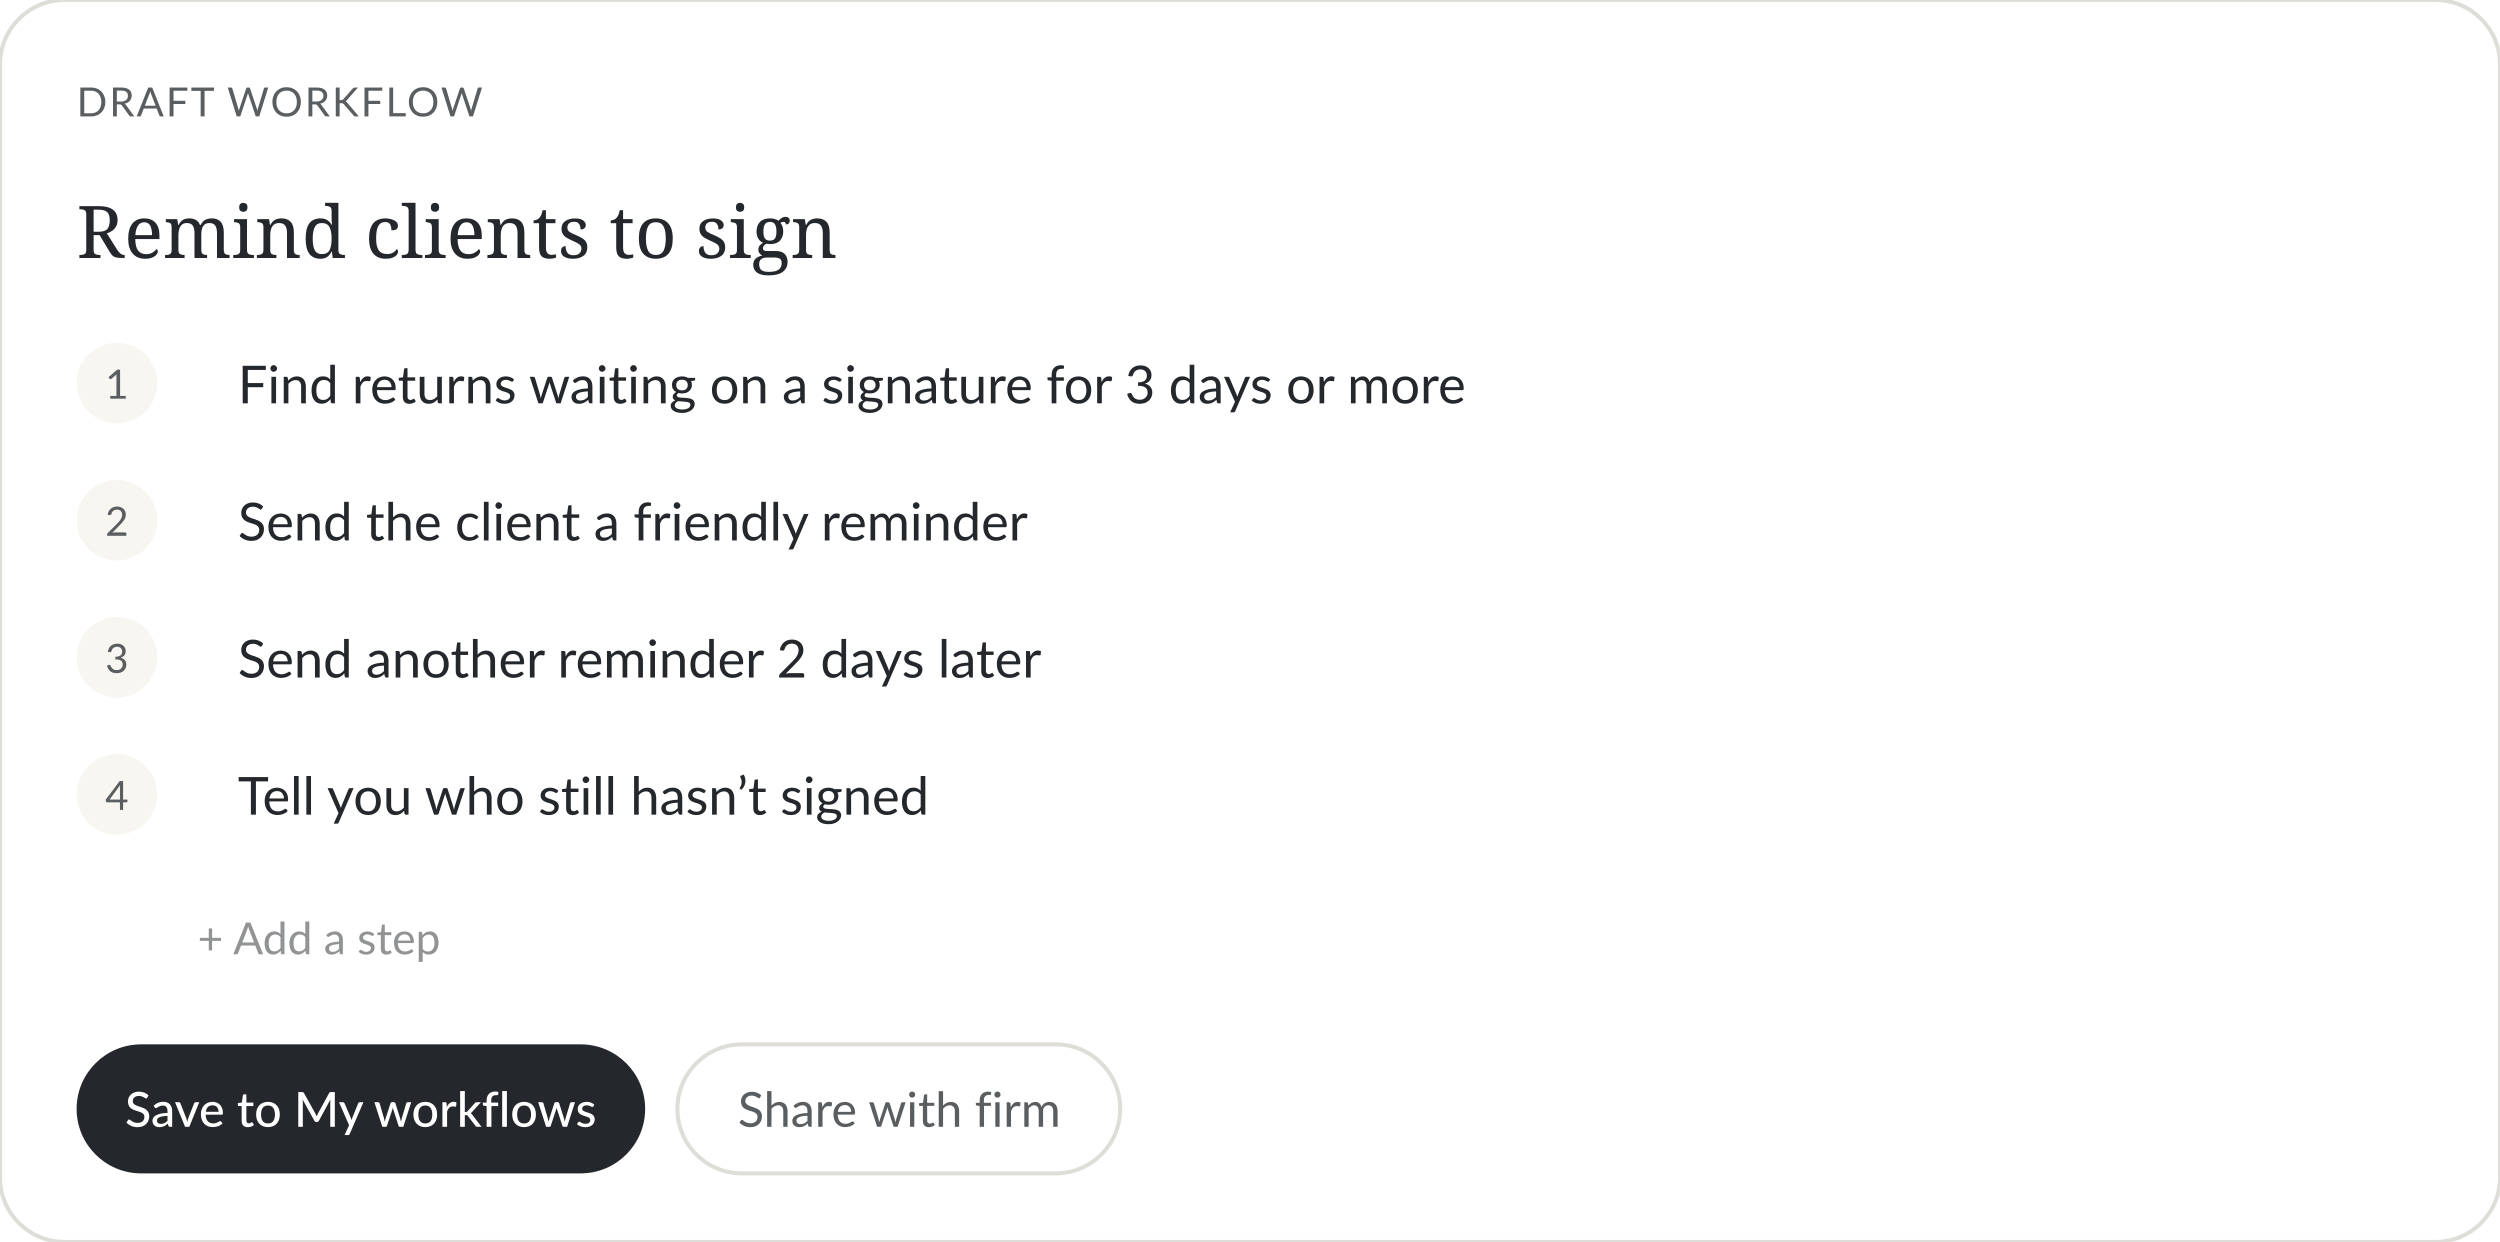
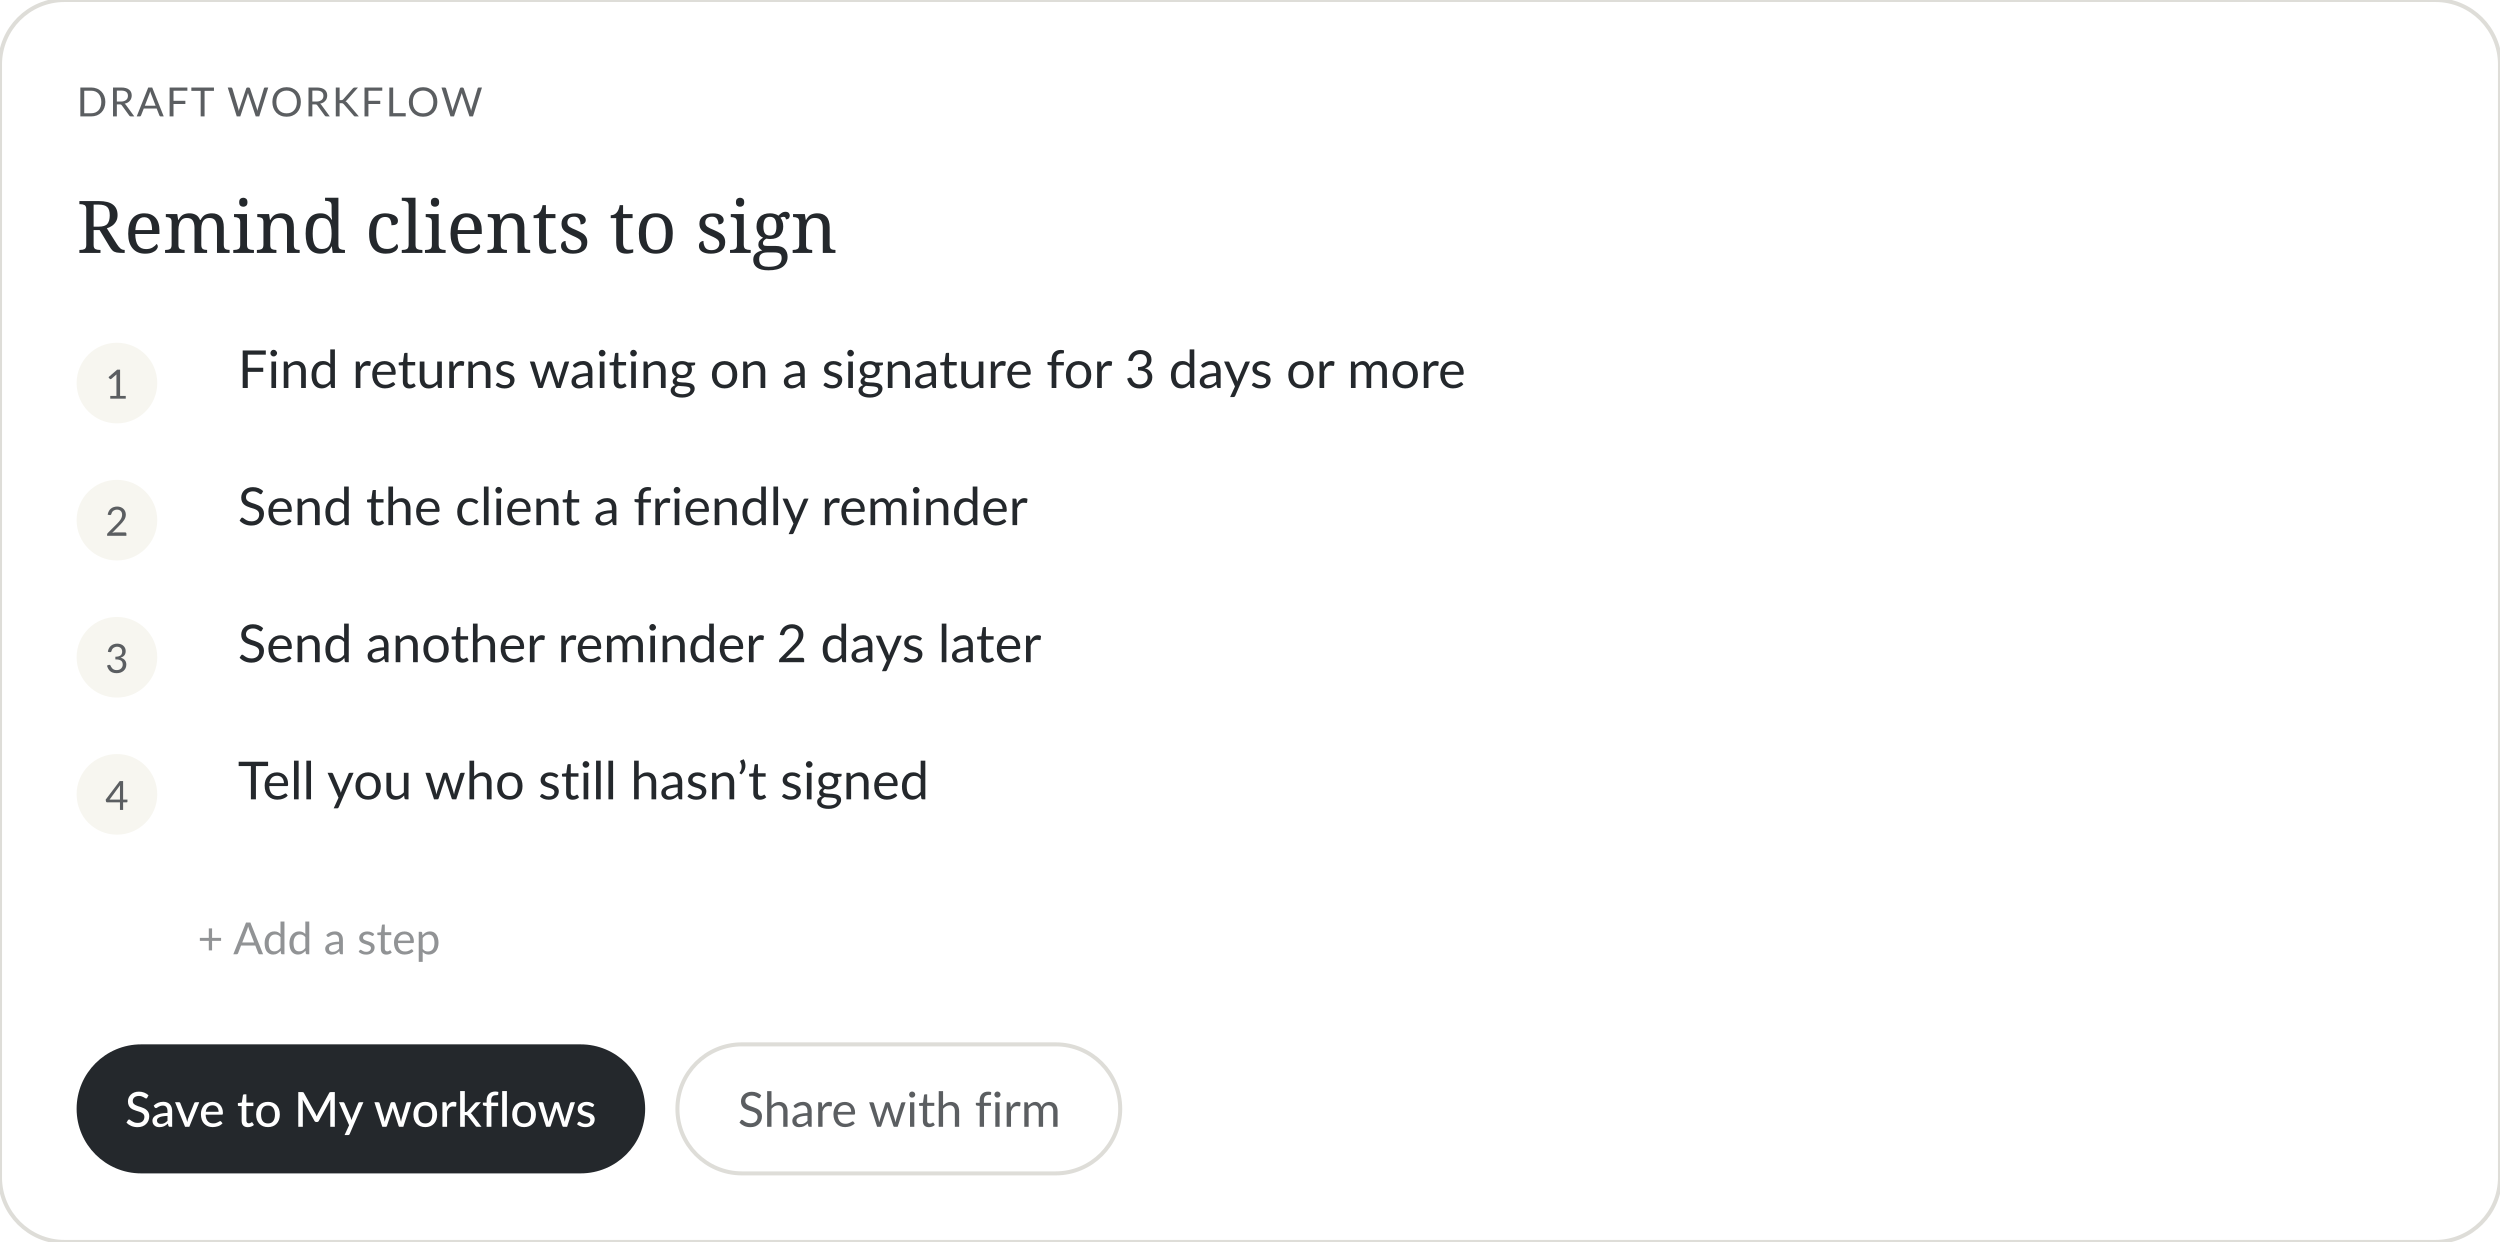
<svg xmlns="http://www.w3.org/2000/svg" width="620" height="308" viewBox="564 204.609 620 308">
  <g id="Chat / Draft workflow">
    <rect width="620" height="308" x="564" y="204.609" fill="rgb(255, 255, 255)" stroke="rgb(222, 221, 216)" stroke-width="1px" rx="16" ry="16" id="Fill" />
    <text dominant-baseline="text-after-edge" font-family="Lato, sans-serif" font-size="10px" font-weight="400" letter-spacing="0.5px" fill="rgb(91, 94, 97)">
      <tspan xml:space="preserve" x="583" y="235.609" textLength="101.25" lengthAdjust="spacingAndGlyphs">DRAFT WORKFLOW</tspan>
    </text>
-     <text dominant-baseline="central" font-family="&quot;Libre Baskerville&quot;, serif" font-size="18px" font-weight="400" fill="rgb(36, 40, 44)" xml:space="preserve" x="583" y="261.609">Remind clients to sign</text>
+     <g id="Typed text">
+       <text dominant-baseline="text-after-edge" font-family="&quot;Libre Baskerville&quot;, serif" font-size="18px" font-weight="400" unicode-bidi="isolate" fill="rgb(36, 40, 44)">
+         <tspan xml:space="preserve" x="583" y="272.609" textLength="205.281" lengthAdjust="spacingAndGlyphs">Remind clients to sign</tspan>
+       </text>
+     </g>
    <g id="Steps">
      <g id="Step">
        <g id="Step number">
          <rect width="20" height="20" x="583" y="289.609" fill="rgb(247, 246, 240)" rx="10" ry="10" id="Fill" />
          <text dominant-baseline="text-after-edge" font-family="Lato, sans-serif" font-size="10px" font-weight="400" fill="rgb(91, 94, 97)">
            <tspan xml:space="preserve" x="590.094" y="305.609" textLength="5.812" lengthAdjust="spacingAndGlyphs">1</tspan>
          </text>
        </g>
-         <text dominant-baseline="central" font-family="Lato, sans-serif" font-size="13px" font-weight="400" fill="rgb(36, 40, 44)" xml:space="preserve" x="623" y="299.609">Find returns waiting on a signature for 3 days or more</text>
+         <g id="Typed text">
+           <text dominant-baseline="text-after-edge" font-family="Lato, sans-serif" font-size="13px" font-weight="400" unicode-bidi="isolate" fill="rgb(36, 40, 44)">
+             <tspan xml:space="preserve" x="623" y="303.609" textLength="301.797" lengthAdjust="spacingAndGlyphs">Find returns waiting on a signature for 3 days or more</tspan>
+           </text>
+         </g>
      </g>
      <g id="Step">
        <g id="Step number">
          <rect width="20" height="20" x="583" y="323.609" fill="rgb(247, 246, 240)" rx="10" ry="10" id="Fill" />
          <text dominant-baseline="text-after-edge" font-family="Lato, sans-serif" font-size="10px" font-weight="400" fill="rgb(91, 94, 97)">
            <tspan xml:space="preserve" x="590.094" y="339.609" textLength="5.812" lengthAdjust="spacingAndGlyphs">2</tspan>
          </text>
        </g>
-         <text dominant-baseline="central" font-family="Lato, sans-serif" font-size="13px" font-weight="400" fill="rgb(36, 40, 44)" xml:space="preserve" x="623" y="333.609">Send the client a friendly reminder</text>
+         <g id="Typed text">
+           <text dominant-baseline="text-after-edge" font-family="Lato, sans-serif" font-size="13px" font-weight="400" unicode-bidi="isolate" fill="rgb(36, 40, 44)">
+             <tspan xml:space="preserve" x="623" y="337.609" textLength="194.688" lengthAdjust="spacingAndGlyphs">Send the client a friendly reminder</tspan>
+           </text>
+         </g>
      </g>
      <g id="Step">
        <g id="Step number">
          <rect width="20" height="20" x="583" y="357.609" fill="rgb(247, 246, 240)" rx="10" ry="10" id="Fill" />
          <text dominant-baseline="text-after-edge" font-family="Lato, sans-serif" font-size="10px" font-weight="400" fill="rgb(91, 94, 97)">
            <tspan xml:space="preserve" x="590.094" y="373.609" textLength="5.812" lengthAdjust="spacingAndGlyphs">3</tspan>
          </text>
        </g>
-         <text dominant-baseline="central" font-family="Lato, sans-serif" font-size="13px" font-weight="400" fill="rgb(36, 40, 44)" xml:space="preserve" x="623" y="367.609">Send another reminder 2 days later</text>
+         <g id="Typed text">
+           <text dominant-baseline="text-after-edge" font-family="Lato, sans-serif" font-size="13px" font-weight="400" unicode-bidi="isolate" fill="rgb(36, 40, 44)">
+             <tspan xml:space="preserve" x="623" y="371.609" textLength="198.828" lengthAdjust="spacingAndGlyphs">Send another reminder 2 days later</tspan>
+           </text>
+         </g>
      </g>
      <g id="Step">
        <g id="Step number">
          <rect width="20" height="20" x="583" y="391.609" fill="rgb(247, 246, 240)" rx="10" ry="10" id="Fill" />
          <text dominant-baseline="text-after-edge" font-family="Lato, sans-serif" font-size="10px" font-weight="400" fill="rgb(91, 94, 97)">
            <tspan xml:space="preserve" x="590.094" y="407.609" textLength="5.812" lengthAdjust="spacingAndGlyphs">4</tspan>
          </text>
        </g>
-         <text dominant-baseline="central" font-family="Lato, sans-serif" font-size="13px" font-weight="400" fill="rgb(36, 40, 44)" xml:space="preserve" x="623" y="401.609">Tell you who still hasn’t signed</text>
+         <g id="Typed text">
+           <text dominant-baseline="text-after-edge" font-family="Lato, sans-serif" font-size="13px" font-weight="400" unicode-bidi="isolate" fill="rgb(36, 40, 44)">
+             <tspan xml:space="preserve" x="623" y="405.609" textLength="168.906" lengthAdjust="spacingAndGlyphs">Tell you who still hasn’t signed</tspan>
+           </text>
+         </g>
      </g>
    </g>
    <g id="Show more">
      <text dominant-baseline="text-after-edge" font-family="Lato, sans-serif" font-size="11px" font-weight="400" fill="rgb(145, 147, 149)">
        <tspan xml:space="preserve" x="613" y="443.609" textLength="58.828" lengthAdjust="spacingAndGlyphs">+ Add a step</tspan>
      </text>
    </g>
    <g id="Chat / Buttons">
      <g id="Primary button">
        <rect width="141" height="32" x="583" y="463.609" fill="rgb(36, 40, 44)" rx="16" ry="16" id="Fill" />
        <text dominant-baseline="text-after-edge" font-family="Lato, sans-serif" font-size="12px" font-weight="500" fill="rgb(255, 255, 255)">
          <tspan xml:space="preserve" x="595" y="486.609" textLength="115" lengthAdjust="spacingAndGlyphs">Save to My workflows</tspan>
        </text>
      </g>
      <g id="Secondary button">
        <rect width="109.812" height="32" x="732" y="463.609" fill="rgb(255, 255, 255)" stroke="rgb(222, 221, 216)" stroke-width="1px" rx="16" ry="16" id="Fill" />
        <text dominant-baseline="text-after-edge" font-family="Lato, sans-serif" font-size="12px" font-weight="400" fill="rgb(91, 94, 97)">
          <tspan xml:space="preserve" x="747" y="486.609" textLength="79.812" lengthAdjust="spacingAndGlyphs">Share with firm</tspan>
        </text>
      </g>
    </g>
  </g>
</svg>
